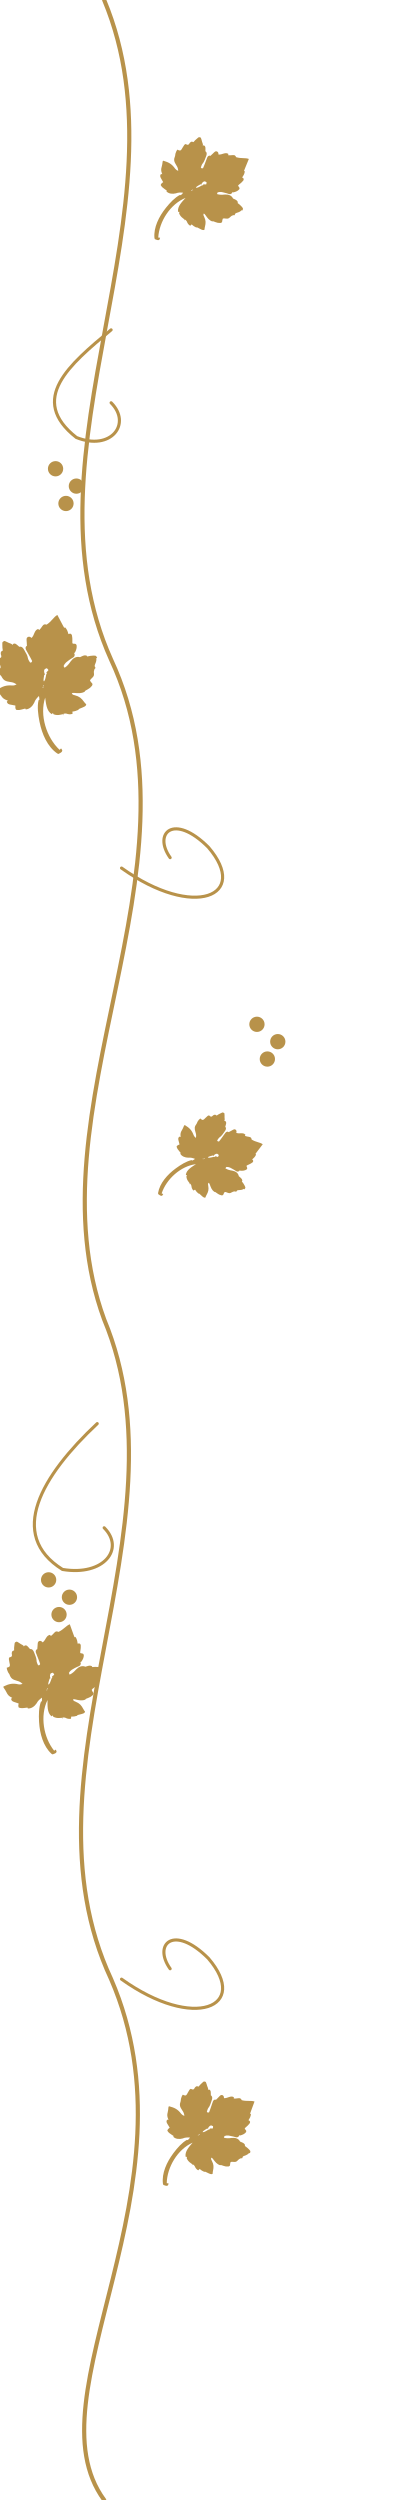
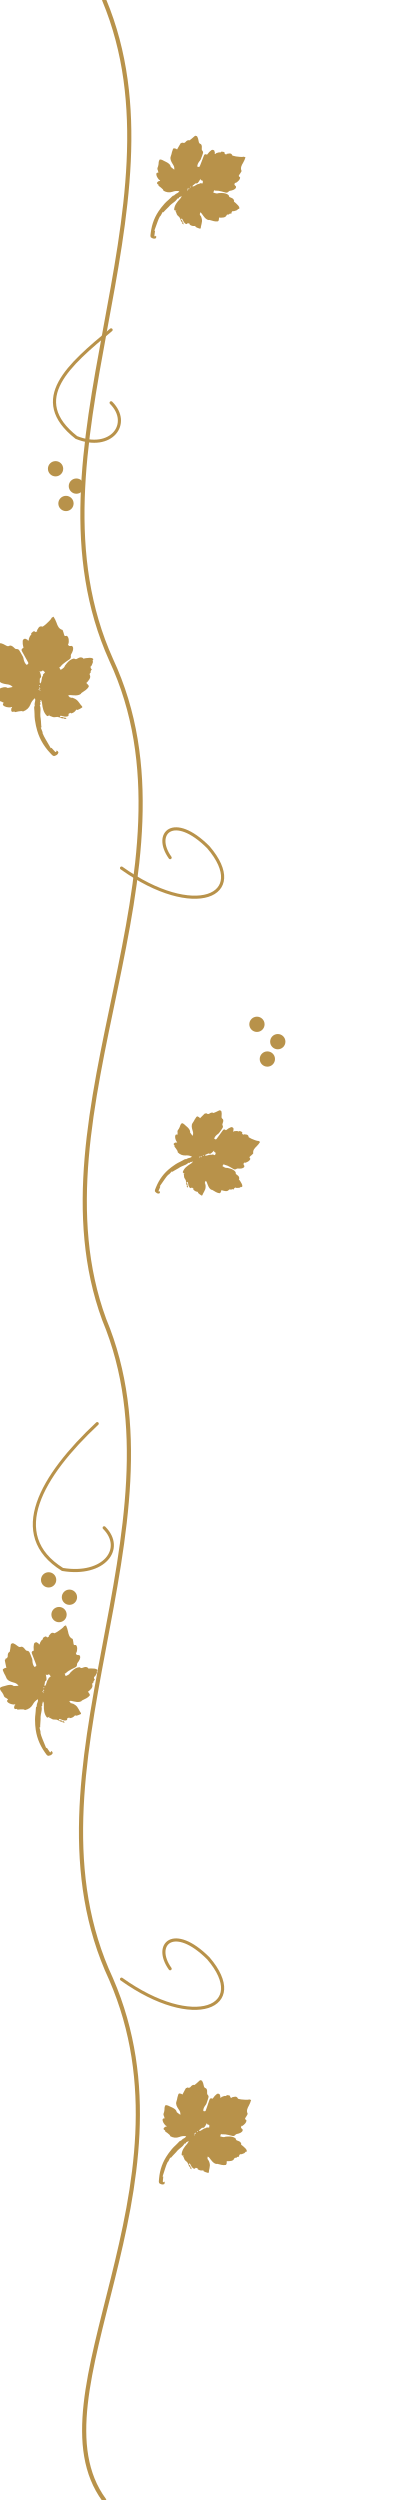
<svg xmlns="http://www.w3.org/2000/svg" width="120" height="720" viewBox="0 0 120 720" fill="none">
  <defs>
-     <symbol id="vp-leaf" viewBox="0 0 226 248">
-       <path d="M0 0 C1.562 1.574 1.562 1.574 3 3.688 C3.508 4.416 4.016 5.144 4.539 5.895 C5.021 6.589 5.503 7.284 6 8 C6.392 8.474 6.392 8.474 8.375 10.875 C10 13 10 13 10 15 C10.743 14.67 11.485 14.34 12.25 14 C16.868 14 17.499 18.085 19 22 C19.165 22.495 19.165 22.495 20 25 C20.66 25.268 21.32 25.536 22 25.812 C26.482 28.473 25.183 36.239 25.188 41 C25.2 41.686 25.212 42.372 25.225 43.078 C25.237 47.472 24.494 50.896 23 55 C22.629 57.841 22.754 60.103 23 63 C26 64 26 64 28 62 C28.271 59.25 28.271 59.25 28.309 55.785 C28.334 54.542 28.359 53.299 28.385 52.018 C28.42 49.385 28.451 46.752 28.479 44.119 C28.505 42.875 28.531 41.63 28.559 40.348 C28.572 39.203 28.586 38.058 28.599 36.879 C29.033 33.763 29.44 32.768 32 31 C32.66 31 33.32 31 34 31 C35.078 29.084 36.064 27.115 37 25.125 C40.734 17.227 40.734 17.227 44.438 16.562 C48.034 17.177 48.494 18.83 50 22 C54.026 20.62 56.733 18.696 60 16 C63.421 13.605 65.769 12.295 70 13 C70.33 13.99 70.66 14.98 71 16 C74.247 14.995 77.126 13.932 80.125 12.312 C84.23 10.438 85.864 10.864 89 14 C94.746 13.658 99.824 12.279 105.25 10.438 C109.288 9.075 112.671 8 117 8 C116.97 8.772 116.939 9.544 116.908 10.339 C116.772 13.83 116.636 17.321 116.5 20.812 C116.452 22.027 116.405 23.242 116.355 24.494 C116.31 25.658 116.265 26.821 116.219 28.02 C116.177 29.093 116.135 30.167 116.092 31.273 C116.028 33.181 116 35.091 116 37 C116.66 37 117.32 37 118 37 C119.4 42.461 118.427 46.693 117 52 C117.639 52.083 118.279 52.165 118.938 52.25 C121.757 53.275 121.814 54.078 122 57 C121.328 59.184 121.328 59.184 120.25 61.438 C119.879 62.221 119.507 63.005 119.125 63.812 C117.857 66.277 116.436 68.63 115 71 C115 73 115 73 117.562 74.25 C120 76 120 76 120.125 78.875 C118.302 83.938 114.434 87.095 110 90 C109.34 90 108.68 90 108 90 C107.938 90.485 107.938 90.485 107.625 92.938 C105.179 97.548 102.299 96.69 97.379 96.867 C94.045 96.998 90.858 97.36 87.562 97.875 C86.615 98.017 85.668 98.159 84.691 98.305 C81.63 99.096 79.496 100.052 77 102 C77 103.32 77 104.64 77 106 C83.258 105.646 87.868 103.916 93.484 101.156 C100.447 97.956 108.238 97.238 114 103 C115.434 103.157 116.873 103.276 118.312 103.375 C121.998 103.745 124.391 104.164 127 107 C127 107.66 127 108.32 127 109 C128.99 109.696 130.993 110.355 133 111 C143 115.481 143 115.481 143 121 C142.34 121 141.68 121 141 121 C140.724 121.578 140.448 122.155 140.164 122.75 C138.285 126.382 135.04 128.463 131.898 131 C130 133 130 133 130 137 C129.01 137.33 128.02 137.66 127 138 C124.559 140.071 123.171 141.562 122 144.562 C120.492 148.239 118.589 149.632 114.703 150.531 C110.154 151.605 110.154 151.605 108 153 C107.824 155.468 108.312 157.496 108.84 159.906 C109 162 109 162 106.375 164 C105.261 164.33 104.148 164.66 103 165 C102.237 165.227 101.474 165.454 100.688 165.688 C97.403 166.069 94.193 166.025 90.891 165.938 C89 166 89 166 88 167 C80.192 167 75.253 163.374 69 159 C66 157 66 157 64 157 C64 160.661 64.995 161.093 67.496 163.516 C73.917 169.854 75.764 174.86 76.676 183.926 C77 187 77 187 78 190 C76.144 193.713 70.231 192.131 66.504 191.734 C64.929 191.543 63.356 191.339 61.785 191.121 C60 191 60 191 59 192 C54.667 191.583 50.965 190.802 47 189 C46.34 190.32 45.68 191.64 45 193 C40.11 191.836 37.687 190.031 34.492 186.34 C32.718 184.747 31.322 184.404 29 184 C28.67 184.99 28.34 185.98 28 187 C28 186.01 28 185.02 28 184 C26.277 183.262 26.277 183.262 23.938 182.688 C19.072 181.232 15.23 178.989 12 175 C12 174.01 12 173.02 12 172 C11.01 172.33 10.02 172.66 9 173 C2.852 162.155 9.881 148.503 14 138 C-13.409 162.681 -23.287 207.787 -13 242 C-11.68 241.67 -10.36 241.34 -9 241 C-8.515 245.608 -8.515 245.608 -10.625 247.312 C-17.894 249.417 -17.894 249.417 -20.547 246.02 C-30.944 224.414 -27.285 196.804 -20 175 C-19.765 174.292 -19.53 173.584 -19.288 172.854 C-15.091 160.618 -8.926 145.539 0 136 C0.66 136 1.32 136 2 136 C3.341 133.713 4.159 131.524 5 129 C-0.943 130.523 -5.305 131.923 -10 136 C-15.928 140.021 -24.217 142.391 -31 139 C-31 138.34 -31 137.68 -31 137 C-33.195 136.289 -33.195 136.289 -36.125 135.625 C-40.87 134.399 -44.41 133.391 -48 130 C-48 126.443 -46.989 124.983 -45 122 C-45.794 121.336 -46.588 120.672 -47.406 119.988 C-48.438 119.097 -49.469 118.205 -50.5 117.312 C-50.762 117.095 -50.762 117.095 -52.09 115.994 C-55.313 113.169 -57.04 111.367 -56 107 C-55.505 106.835 -55.505 106.835 -53 106 C-53.211 105.769 -53.211 105.769 -54.277 104.602 C-58.19 99.943 -59.607 96.665 -59.852 90.605 C-60.06 86.952 -60.884 83.494 -61.695 79.934 C-62 78 -62 78 -61 77 C-48.386 76.227 -40.559 77.395 -30.121 84.703 C-27.465 86.327 -25.095 86.841 -22 87 C-24.062 82.168 -26.251 79.635 -30.438 76.5 C-37.798 70.668 -40.453 67.512 -40 58 C-40.326 56.332 -40.658 54.665 -41 53 C-41.128 49.293 -41.176 46.527 -40 43 C-38.872 43.101 -37.744 43.201 -36.582 43.305 C-33 43 -33 43 -31.512 39.57 C-31.204 38.095 -30.93 36.612 -30.688 35.125 C-29.169 27.169 -29.169 27.169 -27 25 C-26.01 25.082 -25.02 25.165 -24 25.25 C-21 25 -21 25 -19.812 22.25 C-19.544 21.177 -19.276 20.105 -19 19 C-16.684 15 -16.684 15 -12 15 C-11.062 13.063 -11.062 13.063 -10 10 C-9.171 8.404 -8.314 6.821 -7.438 5.25 C-7.003 4.471 -6.569 3.693 -6.121 2.891 C-4.407 0 -4.407 0 0 0 Z M37 95 C37 95.99 37 96.98 37 98 C36.34 98 35.68 98 35 98 C33.273 99.898 33.273 99.898 31.375 102.375 C30.743 103.187 30.112 103.999 29.461 104.836 C28 107 28 107 28 109 C31.419 107.562 33.279 105.785 35.625 102.938 C38.806 99.097 38.806 99.097 41 98 C41 97.34 41 96.68 41 96 C44 94.875 44 94.875 47 94 C46.875 91.5 46.875 91.5 46 89 C40.231 87.62 38.844 89.776 37 95 Z M22 115 C22 115.66 22 116.32 22 117 C22.66 116.67 23.32 116.34 24 116 C23.34 115.67 22.68 115.34 22 115 Z M20 117 C20 117.66 20 118.32 20 119 C20.66 118.67 21.32 118.34 22 118 C21.34 117.67 20.68 117.34 20 117 Z " fill="currentColor" transform="translate(83,0)" />
+     <symbol id="vp-leaf" viewBox="0 0 308 312">
+       <path d="M0 0 C1.879 1.504 1.879 1.504 3.562 3.562 C3.86 3.925 3.86 3.925 5.367 5.762 C6.818 7.751 8.029 9.708 9.188 11.875 C11.483 15.833 12.956 16.949 17.5 17.062 C22.369 18.888 23.425 25.238 24.938 29.875 C26 32 26 32 28.562 33.375 C32.05 35.7 31.911 38.092 32 42 C32.027 42.938 32.054 43.877 32.082 44.844 C32.272 58.557 32.272 58.557 29.938 64.875 C28.551 69.498 27.777 75.555 30 80 C34.737 79.526 34.737 79.526 36 77 C36.12 74.411 36.186 71.844 36.211 69.254 C36.239 67.679 36.268 66.104 36.297 64.529 C36.338 62.043 36.375 59.557 36.401 57.07 C36.429 54.673 36.475 52.276 36.523 49.879 C36.527 49.135 36.53 48.391 36.533 47.625 C36.693 40.937 36.693 40.937 40 39 C41.32 39 42.64 39 44 39 C44.941 37.207 44.941 37.207 45.562 34.812 C46.63 31.131 47.813 28.189 50 25 C50.433 24.237 50.866 23.474 51.312 22.688 C53.889 20.111 55.51 20.288 59 21 C63 25.842 63 25.842 63 29 C63.99 29 64.98 29 66 29 C66 28.34 66 27.68 66 27 C67.609 25.527 67.609 25.527 69.75 23.938 C70.446 23.41 71.142 22.883 71.859 22.34 C74 21 74 21 76.203 20.504 C78 20 78 20 79 17 C80.996 16.348 80.996 16.348 83.438 16.062 C84.241 15.95 85.044 15.838 85.871 15.723 C88.865 16.113 88.854 17.367 90 20 C92.625 20.25 92.625 20.25 95 20 C95 19.34 95 18.68 95 18 C97.23 16.605 97.23 16.605 100.188 15.188 C101.15 14.707 102.113 14.226 103.105 13.73 C107.12 12.717 109.147 14.147 112 17 C118.763 16.785 124.947 15.353 131.438 13.562 C132.231 13.345 133.024 13.128 133.842 12.904 C137.384 11.894 139.889 11.074 143 9 C145.688 8.875 145.688 8.875 148 9 C148.196 14.638 148.135 19.958 147 25.5 C145.227 34.403 144.197 42.197 151 49 C150.793 51.172 150.793 51.172 150.188 53.75 C149.994 54.642 149.801 55.534 149.602 56.453 C149.123 58.477 148.601 60.491 148.062 62.5 C148 65 148 65 150.375 66.125 C151.241 66.414 152.107 66.703 153 67 C155.658 73.413 150.948 81.034 147 86 C146.34 86 145.68 86 145 86 C144.253 91.603 144.253 91.603 147.938 93.562 C148.948 94.037 149.959 94.511 151 95 C153.563 99.486 150.82 102.446 147.957 106.02 C145.295 108.713 142.349 110.549 139.051 112.383 C137 114 137 114 135.703 117.098 C133.337 121.129 130.768 121.056 126.438 121.312 C125.719 121.379 125.001 121.445 124.262 121.514 C122.176 121.703 120.09 121.857 118 122 C111.37 122.501 106.184 123.505 100 126 C99.01 126 98.02 126 97 126 C97 128.31 97 130.62 97 133 C107.204 132.425 107.204 132.425 112 129 C113.64 128.271 115.313 127.613 117 127 C117.648 126.74 118.297 126.479 118.965 126.211 C125.511 123.749 133.259 122.387 140 125 C140.228 125.336 140.228 125.336 141.383 127.035 C143.688 129.836 145.334 129.433 148.875 129.438 C154.522 129.711 156.799 130.313 160 135 C160 135.66 160 136.32 160 137 C161.982 137.717 163.987 138.373 166 139 C168.081 139.916 170.145 140.876 172.188 141.875 C173.212 142.367 174.237 142.86 175.293 143.367 C178.025 145.015 179.49 146.2 181 149 C180.67 149.99 180.34 150.98 180 152 C179.34 152 178.68 152 178 152 C177.885 152.583 177.771 153.165 177.652 153.766 C176.749 156.861 175.115 157.839 172.562 159.75 C171.759 160.364 170.956 160.977 170.129 161.609 C168 163 168 163 166 163 C163.987 165.966 163.802 167.646 165 171 C164.196 171.268 163.391 171.536 162.562 171.812 C160 173 160 173 159 176 C158.175 176.248 157.35 176.495 156.5 176.75 C154 178 154 178 153.562 181.375 C152.474 188.391 144.137 190.693 138 193 C137.34 193 136.68 193 136 193 C136.191 193.603 136.382 194.207 136.578 194.828 C138.368 201.282 138.368 201.282 136.75 204.438 C130.031 208.255 121.93 208.282 114.371 208.754 C112 209 112 209 111 210 C101.97 211.389 93.416 204.125 86.348 199.355 C84 198 84 198 81 198 C81.576 200.386 82.222 202.667 83 205 C83.66 205 84.32 205 85 205 C85 205.66 85 206.32 85 207 C85.66 207 86.32 207 87 207 C88.437 208.609 88.437 208.609 90 210.75 C90.516 211.446 91.031 212.142 91.562 212.859 C94.668 217.483 95.488 221.482 96.062 227 C96.896 234.601 96.896 234.601 97.621 237.375 C98 239 98 239 97 241 C94.637 241.23 94.637 241.23 91.688 241.188 C90.722 241.181 89.756 241.175 88.762 241.168 C86.337 241.02 84.275 240.849 82 240 C82 239.34 82 238.68 82 238 C80.989 238.495 79.979 238.99 78.938 239.5 C74.179 241.546 69.929 241.643 65 240 C65 239.34 65 238.68 65 238 C62.125 237.75 62.125 237.75 59 238 C58.691 238.681 58.381 239.361 58.062 240.062 C57 242 57 242 53.75 242.062 C48.447 240.56 45.526 237.569 41.75 233.688 C40 232 40 232 38 232 C37.67 232.99 37.34 233.98 37 235 C37.598 235.103 38.196 235.206 38.812 235.312 C41.313 236.098 42.375 236.969 44 239 C44 239.66 44 240.32 44 241 C44.99 241 45.98 241 47 241 C48.188 243.5 48.188 243.5 49 246 C46.5 245.125 46.5 245.125 44 244 C44 243.34 44 242.68 44 242 C43.443 241.752 42.886 241.505 42.312 241.25 C39.1 239.514 37.232 236.81 35 234 C32.539 231.03 30.661 229.791 27.062 228.625 C22.513 227.086 20.803 224.844 18 221 C17.017 219.983 16.027 218.973 15 218 C15.99 217.34 16.98 216.68 18 216 C17.443 216.134 17.443 216.134 14.625 216.812 C11 217 11 217 9.789 214.875 C6.624 203.341 10.524 192.727 14.967 182.19 C16.176 179.289 17 177.178 17 174 C16.34 173.67 15.68 173.34 15 173 C14.938 173.33 14.938 173.33 14.625 175 C14.419 175.66 14.213 176.32 14 177 C13.34 177 12.68 177 12 177 C11.438 178.875 11.438 178.875 11 181 C10 183 10 183 8 183 C7.524 184.671 7.055 186.344 6.621 188.026 C5.619 191.212 3.856 193.826 2.062 196.625 C1.373 197.71 0.683 198.796 -0.027 199.914 C-0.678 200.932 -1.329 201.951 -2 203 C-4.146 206.437 -5.616 209.657 -6.977 213.477 C-8.603 217.488 -10.6 221.316 -12.575 225.164 C-13.903 227.758 -15.076 230.229 -16 233 C-16.66 233 -17.32 233 -18 233 C-18.133 233.927 -18.266 234.854 -18.402 235.809 C-18.579 237.006 -18.756 238.204 -18.938 239.438 C-19.112 240.632 -19.286 241.827 -19.465 243.059 C-20 246 -20 246 -21 247 C-21.868 252.516 -22.137 257.863 -22.098 263.438 C-22.097 263.82 -22.097 263.82 -22.093 265.757 C-22.088 268.172 -22.075 270.586 -22.062 273 C-22.057 274.65 -22.053 276.299 -22.049 277.949 C-22.038 281.966 -22.021 285.983 -22 290 C-21.34 290 -20.68 290 -20 290 C-19.409 292.291 -18.928 294.611 -18.5 296.938 C-17.219 303.89 -17.219 303.89 -15 305 C-14.34 304.01 -13.68 303.02 -13 302 C-10.464 304.536 -10.405 305.514 -11 309 C-15.062 312.931 -19.852 312.345 -25 311 C-27.812 308.188 -28.156 304.951 -29 301.188 C-29.082 300.841 -29.082 300.841 -29.5 299.088 C-35.223 274.253 -34.642 250.288 -27 226 C-26.633 224.769 -26.265 223.538 -25.887 222.27 C-22.966 212.979 -19.298 203.933 -14.395 195.512 C-13.262 193.471 -12.217 191.431 -11.199 189.332 C-10.887 188.69 -10.575 188.048 -10.253 187.386 C-9.633 186.101 -9.018 184.812 -8.411 183.52 C-6.22 179 -6.22 179 -4 179 C-3.773 178.34 -3.546 177.68 -3.312 177 C-1.685 173.279 0.66 170.885 3.441 167.965 C5.058 165.927 5.587 164.54 6 162 C-1.294 163.432 -6.14 165.532 -11.836 170.281 C-19.011 175.98 -26.958 177.39 -36 176 C-37.688 174.566 -37.688 174.566 -39 173 C-43.638 170.774 -48.348 169.203 -53.277 167.746 C-55 167 -55 167 -55 165 C-56.328 164.646 -57.662 164.315 -59 164 C-61.527 161.473 -61.219 161.189 -60 158 C-57.444 154 -57.444 154 -55 154 C-55 153.34 -55 152.68 -55 152 C-56.326 151.637 -57.661 151.309 -59 151 C-64.39 147.974 -70.275 143.543 -71.562 137.25 C-70.823 134.292 -69.799 133.962 -67 133 C-70.857 127.148 -70.857 127.148 -72.75 125.188 C-74.4 122.3 -74.037 119.888 -73.902 116.641 C-74.055 112.517 -75.269 108.735 -76.441 104.797 C-77.042 101.791 -76.941 99.905 -76 97 C-71.468 94.953 -65.793 96.423 -61 97 C-60.184 97.073 -59.368 97.147 -58.527 97.223 C-51.89 97.832 -43.284 99.432 -40 106 C-38.007 106.783 -35.979 107.48 -33.938 108.125 C-32.833 108.478 -31.728 108.831 -30.59 109.195 C-29.735 109.461 -28.881 109.726 -28 110 C-29.756 102.975 -32.675 100.279 -38.422 96.02 C-44.051 91.61 -50.353 85.723 -50.062 78.25 C-49.971 74.044 -50.383 70.167 -51 66 C-51.462 56.61 -51.462 56.61 -50 54 C-46.379 52.954 -43.572 52.764 -40 54 C-39.865 52.998 -39.729 51.997 -39.59 50.965 C-39.041 47.136 -38.337 43.353 -37.562 39.562 C-37.316 38.326 -37.07 37.09 -36.816 35.816 C-36.547 34.887 -36.278 33.958 -36 33 C-35.34 33 -34.68 33 -34 33 C-34 32.34 -34 31.68 -34 31 C-32.928 31 -31.855 31 -30.75 31 C-25.937 29.717 -25.774 28.347 -23.969 24.012 C-22.381 20.715 -19.787 18 -16 18 C-14.594 15.962 -13.315 13.942 -12.062 11.812 C-11.715 11.234 -11.368 10.656 -11.01 10.061 C-9.432 7.431 -7.915 4.827 -6.559 2.074 C-4.441 -0.743 -3.382 -0.714 0 0 Z M85 78 C86 80 86 80 86 80 Z M50 109 C49.902 109.568 49.804 110.137 49.703 110.723 C47.141 123.953 47.141 123.953 41 126 C39.438 128.375 39.438 128.375 38 131 C37.34 131.99 36.68 132.98 36 134 C36 134.99 36 135.98 36 137 C39.601 135.542 41.206 133.701 43.438 130.562 C46.003 127.12 48.106 124.947 52 123 C52.33 122.34 52.66 121.68 53 121 C55.314 120.269 57.648 119.599 60 119 C59.375 115.5 59.375 115.5 58 112 C55 111.75 55 111.75 52 112 C51.34 111.01 50.68 110.02 50 109 Z M31 139 C31 139.66 31 140.32 31 141 C31.66 141 32.32 141 33 141 C33 140.34 33 139.68 33 139 C32.34 139 31.68 139 31 139 Z M32 142 C33 144 33 144 33 144 Z M28 144 C28 145.32 28 146.64 28 148 C28.66 148 29.32 148 30 148 C29.706 146.657 29.372 145.323 29 144 C28.67 144 28.34 144 28 144 Z M25 147 C25 147.99 25 148.98 25 150 C25.66 150 26.32 150 27 150 C26.67 149.01 26.34 148.02 26 147 C25.67 147 25.34 147 25 147 Z M26 151 C26 151.66 26 152.32 26 153 C26.66 152.67 27.32 152.34 28 152 C27.34 151.67 26.68 151.34 26 151 Z " fill="currentColor" transform="translate(105,0)" />
    </symbol>
  </defs>
  <g color="#B8924A">
    <path d="M 30 0 C 55 60 5 130 32 190 C 60 250 8 320 30 380 C 55 440 4 510 32 570 C 58 630 8 690 30 720" stroke="currentColor" stroke-width="1.2" fill="none" stroke-linecap="round" />
    <path d="M 32 95 C 20 105 8 115 22 126 C 32 130 38 122 32 116" stroke="currentColor" stroke-width="0.9" fill="none" stroke-linecap="round" />
    <path d="M 35 250 C 56 265 72 258 60 244 C 50 234 44 240 49 247" stroke="currentColor" stroke-width="0.9" fill="none" stroke-linecap="round" />
    <path d="M 28 410 C 12 425 2 442 18 452 C 30 454 36 446 30 440" stroke="currentColor" stroke-width="0.9" fill="none" stroke-linecap="round" />
    <path d="M 35 570 C 56 585 72 578 60 564 C 50 554 44 560 49 567" stroke="currentColor" stroke-width="0.9" fill="none" stroke-linecap="round" />
    <use href="#vp-leaf" x="40" y="40" width="32" height="32" transform="rotate(20 56 56)" />
    <use href="#vp-leaf" x="-4" y="180" width="36" height="36" transform="rotate(-30 14 198)" />
    <use href="#vp-leaf" x="44" y="320" width="30" height="30" transform="rotate(35 59 335)" />
    <use href="#vp-leaf" x="-2" y="470" width="34" height="34" transform="rotate(-22 15 487)" />
    <use href="#vp-leaf" x="42" y="600" width="32" height="32" transform="rotate(18 58 616)" />
    <g fill="currentColor">
      <circle cx="16" cy="135" r="2.2" />
      <circle cx="22" cy="140" r="2.2" />
      <circle cx="19" cy="145" r="2.2" />
    </g>
    <g fill="currentColor">
      <circle cx="74" cy="295" r="2.2" />
      <circle cx="80" cy="300" r="2.2" />
      <circle cx="77" cy="305" r="2.2" />
    </g>
    <g fill="currentColor">
      <circle cx="14" cy="455" r="2.2" />
      <circle cx="20" cy="460" r="2.2" />
      <circle cx="17" cy="465" r="2.2" />
    </g>
  </g>
</svg>
